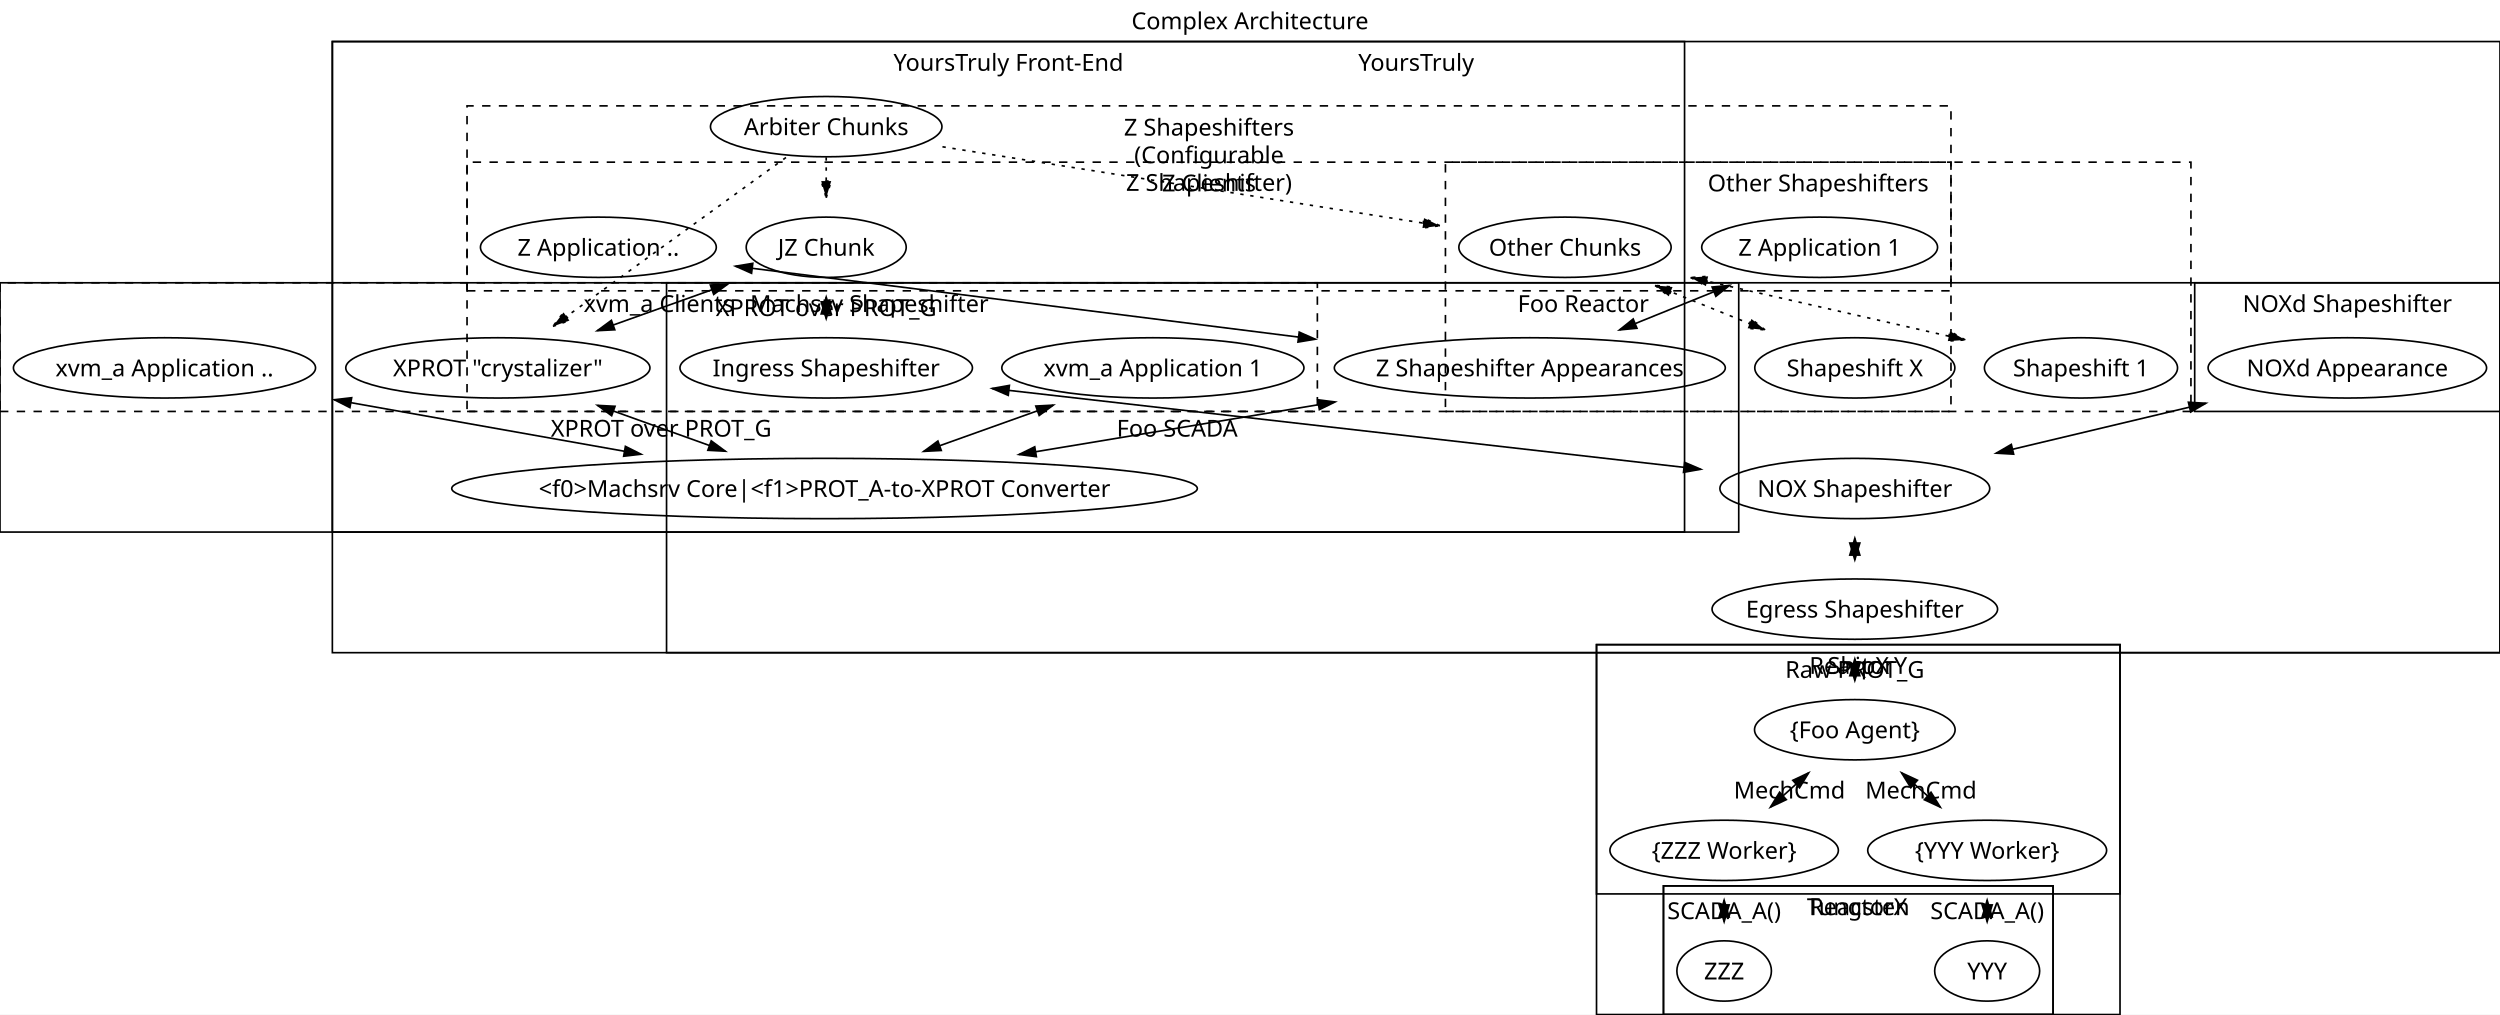
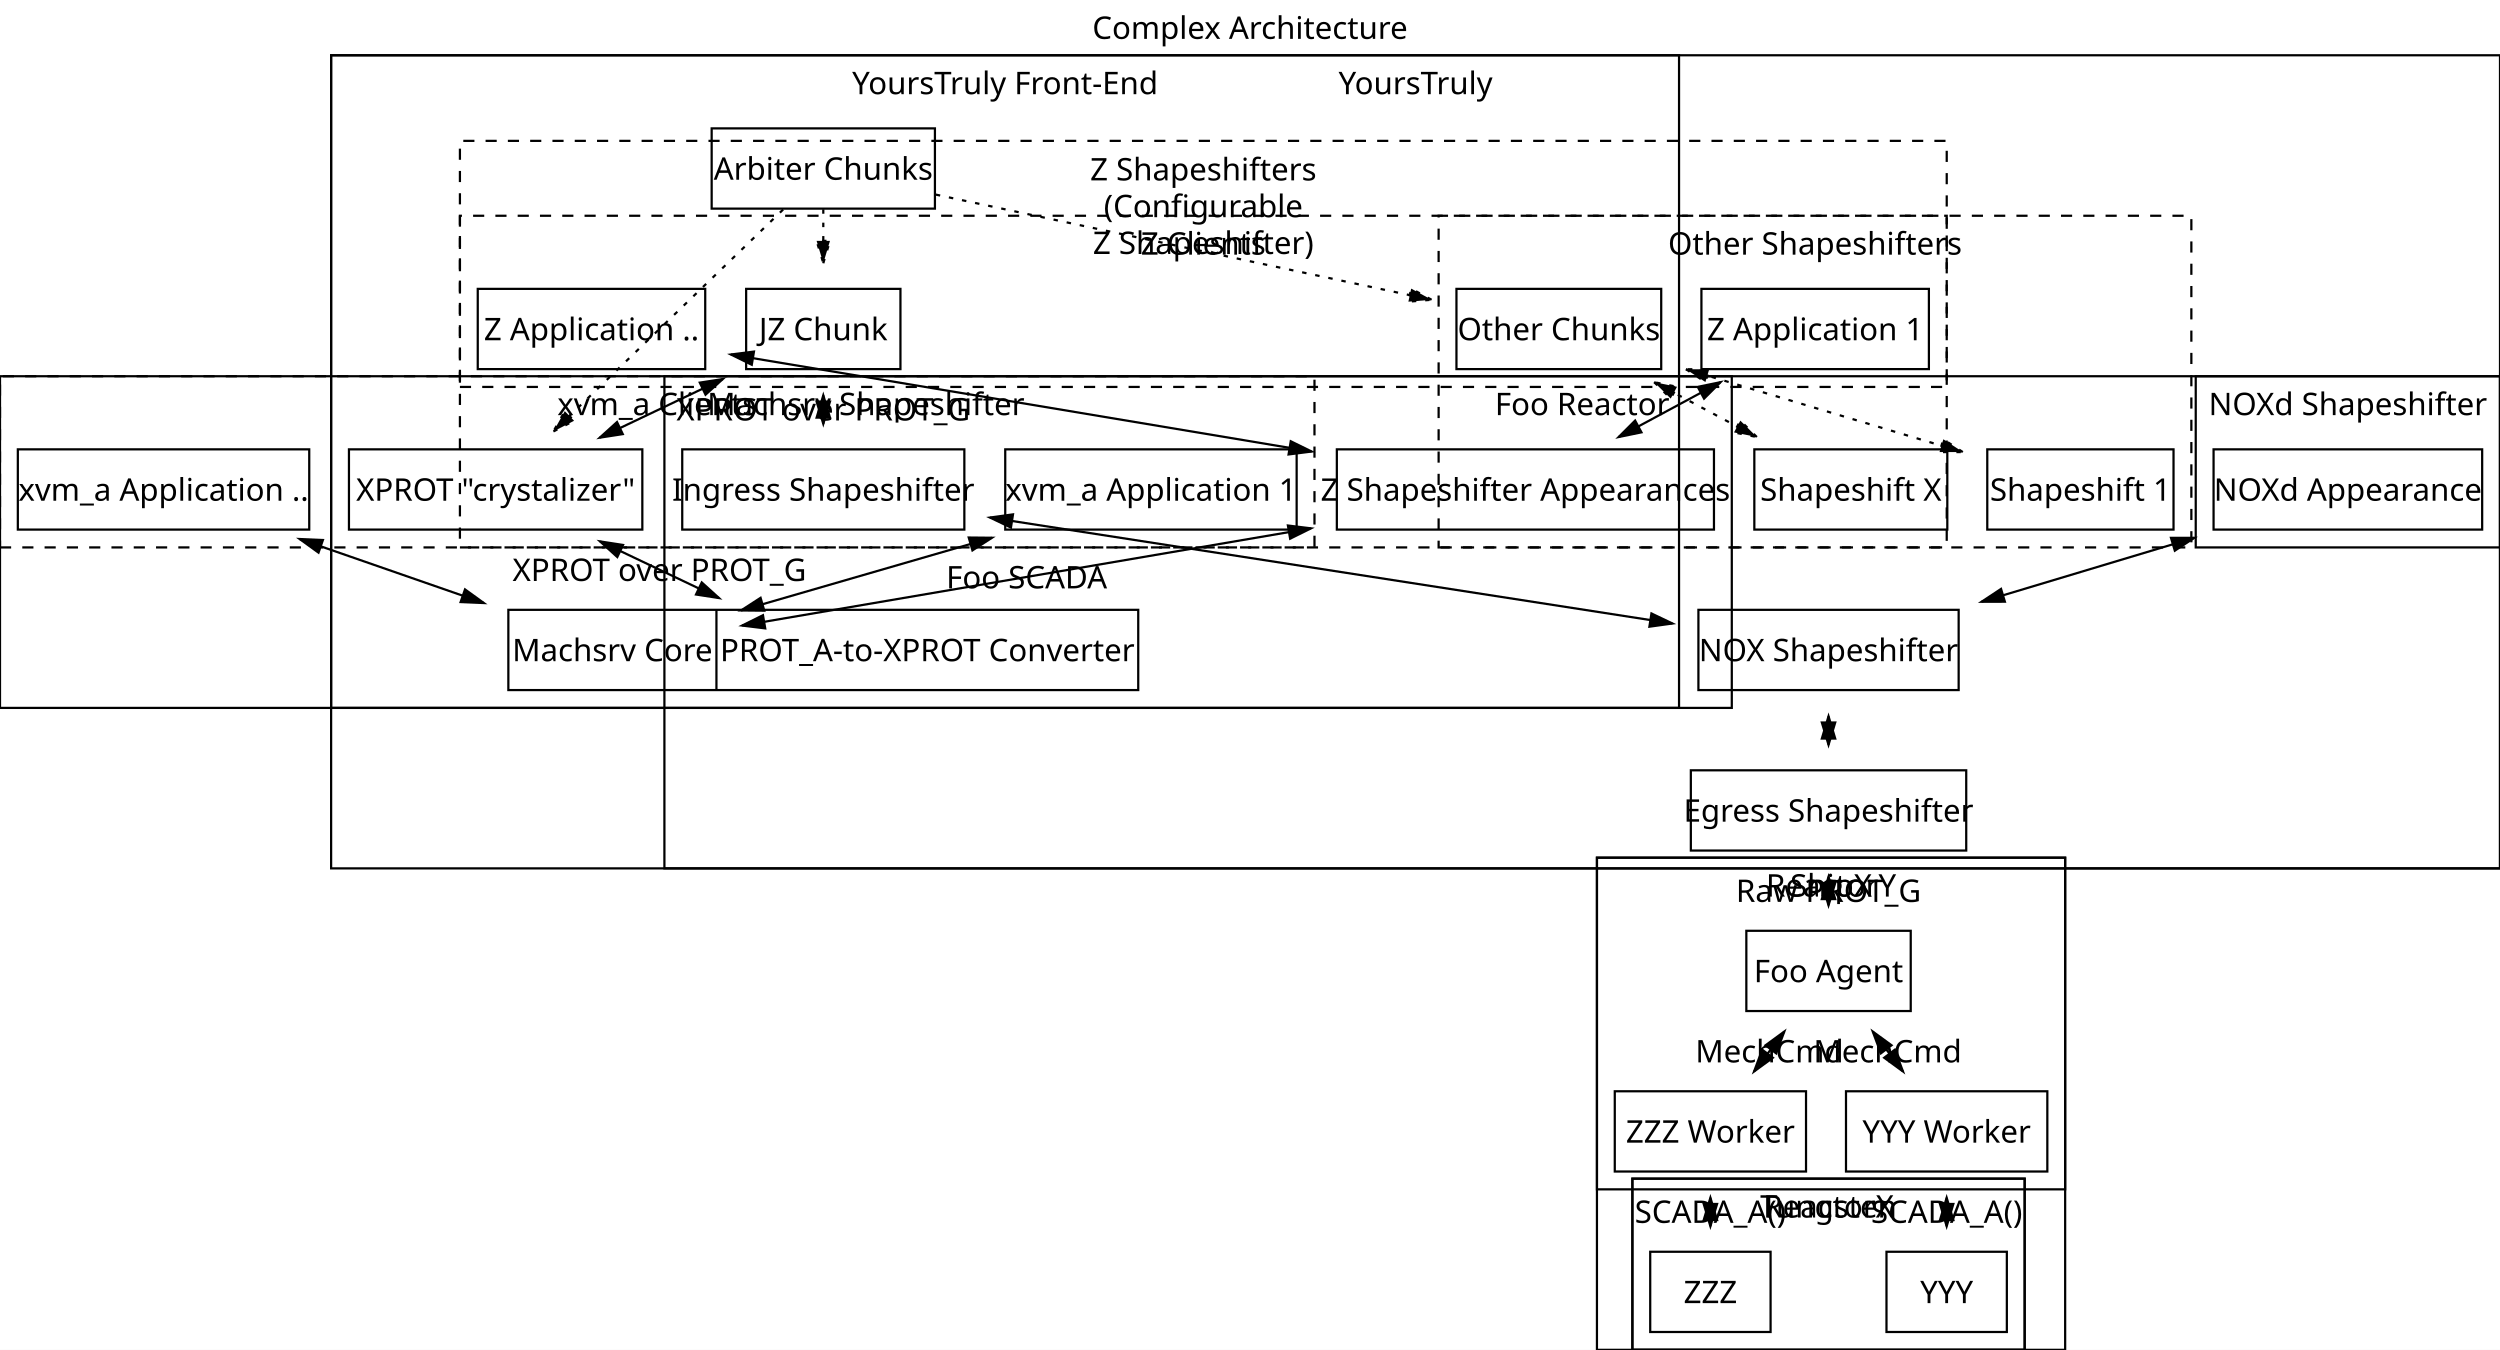
- <svg xmlns="http://www.w3.org/2000/svg" width="1492.307pt" height="605.6pt" viewBox="0 0 1492.307 605.6">
-   <rect x="0" y="0" width="1492.307" height="605.6" fill="white" />
+ <svg xmlns="http://www.w3.org/2000/svg" width="1121.624pt" height="605.6pt" viewBox="0 0 1121.624 605.6">
+   <rect x="0" y="0" width="1121.624" height="605.6" fill="white" />
  <g transform="translate(0 605.6) scale(1 -1)">
-     <rect x="0" y="360" width="786.365" height="76.8" fill="none" stroke="black" stroke-dasharray="5,5" />
-     <text x="393.182" y="-419.35" transform="scale(1 -1)" text-anchor="middle" font-family="Times-Roman" font-size="14" fill="black">xvm_a Clients</text>
-     <rect x="278.786" y="432" width="885.792" height="76.8" fill="none" stroke="black" stroke-dasharray="5,5" />
-     <text x="721.682" y="-491.35" transform="scale(1 -1)" text-anchor="middle" font-family="Times-Roman" font-size="14" fill="black">Z Clients</text>
-     <rect x="278.786" y="360" width="885.792" height="182.4" fill="none" stroke="black" stroke-dasharray="5,5" />
-     <text x="721.682" y="-524.651" transform="scale(1 -1)" text-anchor="middle" font-family="Times-Roman" font-size="14" fill="black">Z Shapeshifters</text>
-     <text x="721.682" y="-508.15" transform="scale(1 -1)" text-anchor="middle" font-family="Times-Roman" font-size="14" fill="black">(Configurable</text>
-     <text x="721.682" y="-491.65" transform="scale(1 -1)" text-anchor="middle" font-family="Times-Roman" font-size="14" fill="black">Z Shapeshifter)</text>
-     <rect x="0" y="288" width="1037.89" height="148.8" fill="none" stroke="black" />
-     <text x="518.945" y="-419.35" transform="scale(1 -1)" text-anchor="middle" font-family="Times-Roman" font-size="14" fill="black">Machsrv Shapeshifter</text>
-     <rect x="1310.058" y="360" width="182.249" height="76.8" fill="none" stroke="black" />
-     <text x="1401.182" y="-419.35" transform="scale(1 -1)" text-anchor="middle" font-family="Times-Roman" font-size="14" fill="black">NOXd Shapeshifter</text>
-     <rect x="198.391" y="216" width="1293.916" height="364.8" fill="none" stroke="black" />
-     <text x="845.349" y="-563.35" transform="scale(1 -1)" text-anchor="middle" font-family="Times-Roman" font-size="14" fill="black">YoursTruly</text>
-     <rect x="397.878" y="216" width="1094.429" height="220.8" fill="none" stroke="black" />
-     <text x="945.092" y="-419.35" transform="scale(1 -1)" text-anchor="middle" font-family="Times-Roman" font-size="14" fill="black">Foo Reactor</text>
-     <rect x="198.391" y="288" width="807.158" height="292.8" fill="none" stroke="black" />
-     <text x="601.97" y="-563.35" transform="scale(1 -1)" text-anchor="middle" font-family="Times-Roman" font-size="14" fill="black">YoursTruly Front-End</text>
-     <rect x="862.816" y="360" width="445.005" height="148.8" fill="none" stroke="black" stroke-dasharray="5,5" />
-     <text x="1085.319" y="-491.35" transform="scale(1 -1)" text-anchor="middle" font-family="Times-Roman" font-size="14" fill="black">Other Shapeshifters</text>
-     <rect x="952.999" y="0" width="312.489" height="220.8" fill="none" stroke="black" />
-     <text x="1109.243" y="-203.35" transform="scale(1 -1)" text-anchor="middle" font-family="Times-Roman" font-size="14" fill="black">ShipX</text>
-     <rect x="992.965" y="0" width="232.556" height="76.8" fill="none" stroke="black" />
-     <text x="1109.243" y="-59.35" transform="scale(1 -1)" text-anchor="middle" font-family="Times-Roman" font-size="14" fill="black">ReactorX</text>
-     <rect x="992.965" y="0" width="232.556" height="76.8" fill="none" stroke="black" />
-     <text x="1109.243" y="-59.35" transform="scale(1 -1)" text-anchor="middle" font-family="Times-Roman" font-size="14" fill="black">Tungsten</text>
-     <rect x="952.999" y="72" width="312.489" height="148.8" fill="none" stroke="black" />
-     <text x="1109.243" y="-203.35" transform="scale(1 -1)" text-anchor="middle" font-family="Times-Roman" font-size="14" fill="black">ReactorY</text>
-     <path d="M 1032.384 435.232 C 1011.492 426.779 987.617 417.118 966.747 408.674" fill="none" stroke="black" />
-     <polygon points="966.747,408.674 977.143,409.644 974.892,415.206" fill="black" stroke="black" />
-     <polygon points="1032.384,435.232 1021.989,434.262 1024.239,428.7" fill="black" stroke="black" />
-     <path d="M 439.075 446.69 C 530.19 435.218 678.577 416.537 785.084 403.127" fill="none" stroke="black" />
-     <polygon points="785.084,403.127 775.537,407.353 774.788,401.4" fill="black" stroke="black" />
-     <polygon points="439.075,446.69 448.622,442.464 449.372,448.417" fill="black" stroke="black" />
-     <path d="M 796.922 365.669 C 738.152 355.898 667.032 344.072 608.284 334.304" fill="none" stroke="black" />
-     <polygon points="608.284,334.304 618.64,332.985 617.656,338.904" fill="black" stroke="black" />
-     <polygon points="796.922,365.669 786.565,366.988 787.549,361.07" fill="black" stroke="black" />
-     <text x="702.682" y="-344.95" transform="scale(1 -1)" text-anchor="middle" font-family="Times-Roman" font-size="14" fill="black">Foo SCADA</text>
-     <path d="M 628.723 363.764 C 604.228 355.016 575.912 344.904 551.439 336.163" fill="none" stroke="black" />
-     <polygon points="551.439,336.163 561.865,336.701 559.847,342.352" fill="black" stroke="black" />
-     <polygon points="628.723,363.764 618.296,363.226 620.314,357.576" fill="black" stroke="black" />
-     <path d="M 199.552 366.99 C 255.617 357.029 325.325 344.645 382.64 334.462" fill="none" stroke="black" />
-     <polygon points="382.64,334.462 373.319,339.165 372.27,333.257" fill="black" stroke="black" />
-     <polygon points="199.552,366.99 208.873,362.287 209.923,368.195" fill="black" stroke="black" />
-     <path d="M 592.259 373.705 C 709.048 360.39 901.576 338.441 1015.193 325.487" fill="none" stroke="black" />
-     <polygon points="1015.193,325.487 1005.598,329.601 1004.918,323.639" fill="black" stroke="black" />
-     <polygon points="592.259,373.705 601.855,369.591 602.534,375.553" fill="black" stroke="black" />
-     <path d="M 1107.182 284.24 C 1107.182 280.012 1107.182 275.659 1107.182 271.438" fill="none" stroke="black" />
-     <polygon points="1107.182,271.438 1110.182,281.438 1104.182,281.438" fill="black" stroke="black" />
-     <polygon points="1107.182,284.24 1104.182,274.24 1110.182,274.24" fill="black" stroke="black" />
-     <path d="M 1316.719 364.89 C 1277.442 355.538 1230.843 344.443 1191.575 335.093" fill="none" stroke="black" />
-     <polygon points="1191.575,335.093 1201.998,334.491 1200.608,340.328" fill="black" stroke="black" />
-     <polygon points="1316.719,364.89 1306.297,365.492 1307.686,359.655" fill="black" stroke="black" />
-     <path d="M 469.149 511.588 C 434.229 486.289 369.352 439.286 330.039 410.804" fill="none" stroke="black" stroke-dasharray="2,4" />
-     <polygon points="330.039,410.804 339.897,414.242 336.377,419.101" fill="black" stroke="black" stroke-dasharray="2,4" />
-     <path d="M 493.182 511.697 C 493.182 504.407 493.182 495.726 493.182 487.536" fill="none" stroke="black" stroke-dasharray="2,4" />
-     <polygon points="493.182,487.536 496.182,497.536 490.182,497.536" fill="black" stroke="black" stroke-dasharray="2,4" />
-     <path d="M 562.574 517.985 C 643.392 505.157 776.393 484.046 859.436 470.864" fill="none" stroke="black" stroke-dasharray="2,4" />
-     <polygon points="859.436,470.864 850.03,475.395 849.089,469.469" fill="black" stroke="black" stroke-dasharray="2,4" />
-     <path d="M 493.182 428.24 C 493.182 424.012 493.182 419.659 493.182 415.438" fill="none" stroke="black" />
-     <polygon points="493.182,415.438 496.182,425.438 490.182,425.438" fill="black" stroke="black" />
-     <polygon points="493.182,428.24 490.182,418.24 496.182,418.24" fill="black" stroke="black" />
-     <text x="493.182" y="-416.95" transform="scale(1 -1)" text-anchor="middle" font-family="Times-Roman" font-size="14" fill="black">XPROT over PROT_G</text>
-     <path d="M 434.433 436.018 C 409.814 427.226 381.237 417.019 356.552 408.204" fill="none" stroke="black" />
-     <polygon points="356.552,408.204 366.979,408.742 364.961,414.392" fill="black" stroke="black" />
-     <polygon points="434.433,436.018 424.007,435.48 426.025,429.829" fill="black" stroke="black" />
-     <path d="M 356.709 363.632 C 380.9 354.947 408.788 344.936 432.95 336.263" fill="none" stroke="black" />
-     <polygon points="432.95,336.263 424.551,342.465 422.524,336.818" fill="black" stroke="black" />
-     <polygon points="356.709,363.632 365.107,357.429 367.134,363.076" fill="black" stroke="black" />
-     <text x="394.682" y="-344.95" transform="scale(1 -1)" text-anchor="middle" font-family="Times-Roman" font-size="14" fill="black">XPROT over PROT_G</text>
-     <path d="M 1009.214 439.947 C 1059.196 428.588 1124.393 413.77 1173.101 402.7" fill="none" stroke="black" stroke-dasharray="2,4" />
-     <polygon points="1173.101,402.7 1164.014,407.842 1162.685,401.991" fill="black" stroke="black" stroke-dasharray="2,4" />
-     <polygon points="1009.214,439.947 1018.3,434.806 1019.63,440.657" fill="black" stroke="black" stroke-dasharray="2,4" />
-     <path d="M 987.981 435.232 C 1008.872 426.779 1032.748 417.118 1053.617 408.674" fill="none" stroke="black" stroke-dasharray="2,4" />
-     <polygon points="1053.617,408.674 1045.473,415.206 1043.222,409.644" fill="black" stroke="black" stroke-dasharray="2,4" />
-     <polygon points="987.981,435.232 996.126,428.7 998.376,434.262" fill="black" stroke="black" stroke-dasharray="2,4" />
-     <path d="M 1079.612 144.257 C 1072.224 137.628 1064.237 130.459 1056.845 123.825" fill="none" stroke="black" />
-     <polygon points="1056.845,123.825 1066.291,128.272 1062.283,132.737" fill="black" stroke="black" />
-     <polygon points="1079.612,144.257 1070.166,139.811 1074.173,135.345" fill="black" stroke="black" />
-     <text x="1068.182" y="-128.95" transform="scale(1 -1)" text-anchor="middle" font-family="Times-Roman" font-size="14" fill="black">MechCmd</text>
-     <path d="M 1135.106 144.257 C 1142.588 137.628 1150.678 130.459 1158.165 123.825" fill="none" stroke="black" />
-     <polygon points="1158.165,123.825 1152.67,132.702 1148.691,128.212" fill="black" stroke="black" />
-     <polygon points="1135.106,144.257 1140.601,135.38 1144.581,139.871" fill="black" stroke="black" />
-     <text x="1146.682" y="-128.95" transform="scale(1 -1)" text-anchor="middle" font-family="Times-Roman" font-size="14" fill="black">MechCmd</text>
-     <path d="M 1029.182 68.24 C 1029.182 64.012 1029.182 59.659 1029.182 55.438" fill="none" stroke="black" />
-     <polygon points="1029.182,55.438 1032.182,65.438 1026.182,65.438" fill="black" stroke="black" />
-     <polygon points="1029.182,68.24 1026.182,58.24 1032.182,58.24" fill="black" stroke="black" />
-     <text x="1029.182" y="-56.95" transform="scale(1 -1)" text-anchor="middle" font-family="Times-Roman" font-size="14" fill="black">SCADA_A()</text>
-     <path d="M 1186.182 68.24 C 1186.182 64.012 1186.182 59.659 1186.182 55.438" fill="none" stroke="black" />
-     <polygon points="1186.182,55.438 1189.182,65.438 1183.182,65.438" fill="black" stroke="black" />
-     <polygon points="1186.182,68.24 1183.182,58.24 1189.182,58.24" fill="black" stroke="black" />
-     <text x="1186.182" y="-56.95" transform="scale(1 -1)" text-anchor="middle" font-family="Times-Roman" font-size="14" fill="black">SCADA_A()</text>
-     <path d="M 1107.182 212.24 C 1107.182 208.012 1107.182 203.659 1107.182 199.438" fill="none" stroke="black" />
-     <polygon points="1107.182,199.438 1110.182,209.438 1104.182,209.438" fill="black" stroke="black" />
-     <polygon points="1107.182,212.24 1104.182,202.24 1110.182,202.24" fill="black" stroke="black" />
-     <text x="1107.182" y="-200.95" transform="scale(1 -1)" text-anchor="middle" font-family="Times-Roman" font-size="14" fill="black">Raw PROT_G</text>
-     <ellipse cx="98.182" cy="386" rx="90.182" ry="18" fill="none" stroke="black" />
-     <text x="98.182" y="-380.95" transform="scale(1 -1)" text-anchor="middle" font-family="Times-Roman" font-size="14" fill="black">xvm_a Application ..</text>
-     <ellipse cx="688.182" cy="386" rx="90.182" ry="18" fill="none" stroke="black" />
-     <text x="688.182" y="-380.95" transform="scale(1 -1)" text-anchor="middle" font-family="Times-Roman" font-size="14" fill="black">xvm_a Application 1</text>
-     <ellipse cx="357.182" cy="458" rx="70.396" ry="18" fill="none" stroke="black" />
-     <text x="357.182" y="-452.95" transform="scale(1 -1)" text-anchor="middle" font-family="Times-Roman" font-size="14" fill="black">Z Application ..</text>
-     <ellipse cx="1086.182" cy="458" rx="70.396" ry="18" fill="none" stroke="black" />
-     <text x="1086.182" y="-452.95" transform="scale(1 -1)" text-anchor="middle" font-family="Times-Roman" font-size="14" fill="black">Z Application 1</text>
-     <ellipse cx="913.182" cy="386" rx="116.708" ry="18" fill="none" stroke="black" />
-     <text x="913.182" y="-380.95" transform="scale(1 -1)" text-anchor="middle" font-family="Times-Roman" font-size="14" fill="black">Z Shapeshifter Appearances</text>
-     <ellipse cx="492.182" cy="314" rx="222.53" ry="18" fill="none" stroke="black" />
-     <text x="492.182" y="-308.95" transform="scale(1 -1)" text-anchor="middle" font-family="Times-Roman" font-size="14" fill="black">&lt;f0&gt;Machsrv Core|&lt;f1&gt;PROT_A-to-XPROT Converter</text>
-     <ellipse cx="1401.182" cy="386" rx="83.124" ry="18" fill="none" stroke="black" />
-     <text x="1401.182" y="-380.95" transform="scale(1 -1)" text-anchor="middle" font-family="Times-Roman" font-size="14" fill="black">NOXd Appearance</text>
-     <ellipse cx="493.182" cy="386" rx="87.305" ry="18" fill="none" stroke="black" />
-     <text x="493.182" y="-380.95" transform="scale(1 -1)" text-anchor="middle" font-family="Times-Roman" font-size="14" fill="black">Ingress Shapeshifter</text>
-     <ellipse cx="1107.182" cy="314" rx="80.538" ry="18" fill="none" stroke="black" />
-     <text x="1107.182" y="-308.95" transform="scale(1 -1)" text-anchor="middle" font-family="Times-Roman" font-size="14" fill="black">NOX Shapeshifter</text>
-     <ellipse cx="1107.182" cy="242" rx="85.224" ry="18" fill="none" stroke="black" />
-     <text x="1107.182" y="-236.95" transform="scale(1 -1)" text-anchor="middle" font-family="Times-Roman" font-size="14" fill="black">Egress Shapeshifter</text>
-     <ellipse cx="934.182" cy="458" rx="63.366" ry="18" fill="none" stroke="black" />
-     <text x="934.182" y="-452.95" transform="scale(1 -1)" text-anchor="middle" font-family="Times-Roman" font-size="14" fill="black">Other Chunks</text>
-     <ellipse cx="297.182" cy="386" rx="90.792" ry="18" fill="none" stroke="black" />
-     <text x="297.182" y="-380.95" transform="scale(1 -1)" text-anchor="middle" font-family="Times-Roman" font-size="14" fill="black">XPROT "crystalizer"</text>
-     <ellipse cx="493.182" cy="458" rx="47.751" ry="18" fill="none" stroke="black" />
-     <text x="493.182" y="-452.95" transform="scale(1 -1)" text-anchor="middle" font-family="Times-Roman" font-size="14" fill="black">JZ Chunk</text>
-     <ellipse cx="493.182" cy="530" rx="69.093" ry="18" fill="none" stroke="black" />
-     <text x="493.182" y="-524.95" transform="scale(1 -1)" text-anchor="middle" font-family="Times-Roman" font-size="14" fill="black">Arbiter Chunks</text>
-     <ellipse cx="1107.182" cy="386" rx="59.72" ry="18" fill="none" stroke="black" />
-     <text x="1107.182" y="-380.95" transform="scale(1 -1)" text-anchor="middle" font-family="Times-Roman" font-size="14" fill="black">Shapeshift X</text>
-     <ellipse cx="1242.182" cy="386" rx="57.639" ry="18" fill="none" stroke="black" />
-     <text x="1242.182" y="-380.95" transform="scale(1 -1)" text-anchor="middle" font-family="Times-Roman" font-size="14" fill="black">Shapeshift 1</text>
-     <ellipse cx="1029.182" cy="26" rx="28.217" ry="18" fill="none" stroke="black" />
-     <text x="1029.182" y="-20.95" transform="scale(1 -1)" text-anchor="middle" font-family="Times-Roman" font-size="14" fill="black">ZZZ</text>
-     <ellipse cx="1186.182" cy="26" rx="31.338" ry="18" fill="none" stroke="black" />
-     <text x="1186.182" y="-20.95" transform="scale(1 -1)" text-anchor="middle" font-family="Times-Roman" font-size="14" fill="black">YYY</text>
-     <ellipse cx="1029.182" cy="98" rx="68.184" ry="18" fill="none" stroke="black" />
-     <text x="1029.182" y="-92.95" transform="scale(1 -1)" text-anchor="middle" font-family="Times-Roman" font-size="14" fill="black">{ZZZ Worker}</text>
-     <ellipse cx="1186.182" cy="98" rx="71.305" ry="18" fill="none" stroke="black" />
-     <text x="1186.182" y="-92.95" transform="scale(1 -1)" text-anchor="middle" font-family="Times-Roman" font-size="14" fill="black">{YYY Worker}</text>
-     <ellipse cx="1107.182" cy="170" rx="59.87" ry="18" fill="none" stroke="black" />
-     <text x="1107.182" y="-164.95" transform="scale(1 -1)" text-anchor="middle" font-family="Times-Roman" font-size="14" fill="black">{Foo Agent}</text>
-     <text x="746.153" y="-588.15" transform="scale(1 -1)" text-anchor="middle" font-family="Times-Roman" font-size="14" fill="black">Complex Architecture</text>
+     <rect x="0" y="360" width="589.74" height="76.8" fill="none" stroke="black" stroke-dasharray="5,5" />
+     <text x="294.87" y="-419.35" transform="scale(1 -1)" text-anchor="middle" font-family="Times-Roman" font-size="14" fill="black">xvm_a Clients</text>
+     <rect x="206.343" y="432" width="667.055" height="76.8" fill="none" stroke="black" stroke-dasharray="5,5" />
+     <text x="539.87" y="-491.35" transform="scale(1 -1)" text-anchor="middle" font-family="Times-Roman" font-size="14" fill="black">Z Clients</text>
+     <rect x="206.343" y="360" width="667.055" height="182.4" fill="none" stroke="black" stroke-dasharray="5,5" />
+     <text x="539.87" y="-524.651" transform="scale(1 -1)" text-anchor="middle" font-family="Times-Roman" font-size="14" fill="black">Z Shapeshifters</text>
+     <text x="539.87" y="-508.15" transform="scale(1 -1)" text-anchor="middle" font-family="Times-Roman" font-size="14" fill="black">(Configurable</text>
+     <text x="539.87" y="-491.65" transform="scale(1 -1)" text-anchor="middle" font-family="Times-Roman" font-size="14" fill="black">Z Shapeshifter)</text>
+     <rect x="0" y="288" width="776.968" height="148.8" fill="none" stroke="black" />
+     <text x="388.484" y="-419.35" transform="scale(1 -1)" text-anchor="middle" font-family="Times-Roman" font-size="14" fill="black">Machsrv Shapeshifter</text>
+     <rect x="985.116" y="360" width="136.508" height="76.8" fill="none" stroke="black" />
+     <text x="1053.37" y="-419.35" transform="scale(1 -1)" text-anchor="middle" font-family="Times-Roman" font-size="14" fill="black">NOXd Shapeshifter</text>
+     <rect x="148.558" y="216" width="973.066" height="364.8" fill="none" stroke="black" />
+     <text x="635.091" y="-563.35" transform="scale(1 -1)" text-anchor="middle" font-family="Times-Roman" font-size="14" fill="black">YoursTruly</text>
+     <rect x="298.086" y="216" width="823.539" height="220.8" fill="none" stroke="black" />
+     <text x="709.855" y="-419.35" transform="scale(1 -1)" text-anchor="middle" font-family="Times-Roman" font-size="14" fill="black">Foo Reactor</text>
+     <rect x="148.558" y="288" width="604.744" height="292.8" fill="none" stroke="black" />
+     <text x="450.93" y="-563.35" transform="scale(1 -1)" text-anchor="middle" font-family="Times-Roman" font-size="14" fill="black">YoursTruly Front-End</text>
+     <rect x="645.438" y="360" width="337.713" height="148.8" fill="none" stroke="black" stroke-dasharray="5,5" />
+     <text x="814.295" y="-491.35" transform="scale(1 -1)" text-anchor="middle" font-family="Times-Roman" font-size="14" fill="black">Other Shapeshifters</text>
+     <rect x="716.468" y="0" width="210.066" height="220.8" fill="none" stroke="black" />
+     <text x="821.501" y="-203.35" transform="scale(1 -1)" text-anchor="middle" font-family="Times-Roman" font-size="14" fill="black">ShipX</text>
+     <rect x="732.37" y="0" width="176" height="76.8" fill="none" stroke="black" />
+     <text x="820.37" y="-59.35" transform="scale(1 -1)" text-anchor="middle" font-family="Times-Roman" font-size="14" fill="black">ReactorX</text>
+     <rect x="732.37" y="0" width="176" height="76.8" fill="none" stroke="black" />
+     <text x="820.37" y="-59.35" transform="scale(1 -1)" text-anchor="middle" font-family="Times-Roman" font-size="14" fill="black">Tungsten</text>
+     <rect x="716.468" y="72" width="210.066" height="148.8" fill="none" stroke="black" />
+     <text x="821.501" y="-203.35" transform="scale(1 -1)" text-anchor="middle" font-family="Times-Roman" font-size="14" fill="black">ReactorY</text>
+     <path d="M 771.909 434.136 C 757.243 426.239 740.83 417.401 726.214 409.531" fill="none" stroke="black" />
+     <polygon points="726.214,409.531 736.441,411.631 733.596,416.914" fill="black" stroke="black" />
+     <polygon points="771.909,434.136 761.682,432.037 764.527,426.754" fill="black" stroke="black" />
+     <path d="M 327.913 446.551 C 396.825 435.039 508.477 416.385 588.464 403.023" fill="none" stroke="black" />
+     <polygon points="588.464,403.023 579.095,407.629 578.106,401.711" fill="black" stroke="black" />
+     <polygon points="327.913,446.551 337.282,441.945 338.27,447.863" fill="black" stroke="black" />
+     <path d="M 588.173 368.561 C 509.005 355.032 399.372 336.297 332.958 324.947" fill="none" stroke="black" />
+     <polygon points="332.958,324.947 343.321,323.674 342.31,329.589" fill="black" stroke="black" />
+     <polygon points="588.173,368.561 577.81,369.833 578.821,363.919" fill="black" stroke="black" />
+     <text x="460.601" y="-341.618" transform="scale(1 -1)" text-anchor="middle" font-family="Times-Roman" font-size="14" fill="black">Foo SCADA</text>
+     <path d="M 445.054 364.339 C 409.17 353.943 366.242 341.506 332.463 331.72" fill="none" stroke="black" />
+     <polygon points="332.463,331.72 342.903,331.621 341.234,337.384" fill="black" stroke="black" />
+     <polygon points="445.054,364.339 434.614,364.438 436.284,358.675" fill="black" stroke="black" />
+     <path d="M 134.444 363.771 C 160.695 354.646 191.221 344.035 217.084 335.045" fill="none" stroke="black" />
+     <polygon points="217.084,335.045 208.623,341.162 206.653,335.495" fill="black" stroke="black" />
+     <polygon points="134.444,363.771 142.904,357.654 144.874,363.321" fill="black" stroke="black" />
+     <path d="M 444.139 373.395 C 529.261 360.183 667.242 338.767 750.341 325.869" fill="none" stroke="black" />
+     <polygon points="750.341,325.869 740.919,330.368 739.999,324.439" fill="black" stroke="black" />
+     <polygon points="444.139,373.395 453.561,368.897 454.481,374.826" fill="black" stroke="black" />
+     <path d="M 820.37 284.24 C 820.37 280.012 820.37 275.659 820.37 271.438" fill="none" stroke="black" />
+     <polygon points="820.37,271.438 823.37,281.438 817.37,281.438" fill="black" stroke="black" />
+     <polygon points="820.37,284.24 817.37,274.24 823.37,274.24" fill="black" stroke="black" />
+     <path d="M 984.447 364.294 C 954.346 355.25 919.129 344.67 889.055 335.635" fill="none" stroke="black" />
+     <polygon points="889.055,335.635 899.495,335.639 897.769,341.385" fill="black" stroke="black" />
+     <polygon points="984.447,364.294 974.007,364.289 975.733,358.543" fill="black" stroke="black" />
+     <path d="M 351.345 511.588 C 325.527 486.648 277.876 440.618 248.281 412.03" fill="none" stroke="black" stroke-dasharray="2,4" />
+     <polygon points="248.281,412.03 257.558,416.82 253.389,421.135" fill="black" stroke="black" stroke-dasharray="2,4" />
+     <path d="M 369.37 511.697 C 369.37 504.407 369.37 495.726 369.37 487.536" fill="none" stroke="black" stroke-dasharray="2,4" />
+     <polygon points="369.37,487.536 372.37,497.536 366.37,497.536" fill="black" stroke="black" stroke-dasharray="2,4" />
+     <path d="M 419.849 518.292 C 479.804 505.575 579.565 484.413 642.28 471.11" fill="none" stroke="black" stroke-dasharray="2,4" />
+     <polygon points="642.28,471.11 633.12,476.12 631.875,470.25" fill="black" stroke="black" stroke-dasharray="2,4" />
+     <path d="M 369.37 428.24 C 369.37 424.012 369.37 419.659 369.37 415.438" fill="none" stroke="black" />
+     <polygon points="369.37,415.438 372.37,425.438 366.37,425.438" fill="black" stroke="black" />
+     <polygon points="369.37,428.24 366.37,418.24 372.37,418.24" fill="black" stroke="black" />
+     <text x="369.37" y="-416.95" transform="scale(1 -1)" text-anchor="middle" font-family="Times-Roman" font-size="14" fill="black">XPROT over PROT_G</text>
+     <path d="M 324.275 435.526 C 306.776 427.193 286.738 417.651 269.088 409.246" fill="none" stroke="black" />
+     <polygon points="269.088,409.246 279.406,410.837 276.827,416.254" fill="black" stroke="black" />
+     <polygon points="324.275,435.526 313.957,433.935 316.536,428.518" fill="black" stroke="black" />
+     <path d="M 269.209 362.696 C 286.262 354.575 305.53 345.4 322.58 337.281" fill="none" stroke="black" />
+     <polygon points="322.58,337.281 314.841,344.289 312.261,338.872" fill="black" stroke="black" />
+     <polygon points="269.209,362.696 276.947,355.688 279.527,361.105" fill="black" stroke="black" />
+     <text x="295.87" y="-344.95" transform="scale(1 -1)" text-anchor="middle" font-family="Times-Roman" font-size="14" fill="black">XPROT over PROT_G</text>
+     <path d="M 756.402 439.939 C 794.276 428.609 843.64 413.842 880.607 402.784" fill="none" stroke="black" stroke-dasharray="2,4" />
+     <polygon points="880.607,402.784 871.886,408.524 870.166,402.776" fill="black" stroke="black" stroke-dasharray="2,4" />
+     <polygon points="756.402,439.939 765.123,434.199 766.842,439.947" fill="black" stroke="black" stroke-dasharray="2,4" />
+     <path d="M 742.158 434.136 C 756.937 426.239 773.476 417.401 788.205 409.531" fill="none" stroke="black" stroke-dasharray="2,4" />
+     <polygon points="788.205,409.531 780.799,416.89 777.971,411.598" fill="black" stroke="black" stroke-dasharray="2,4" />
+     <polygon points="742.158,434.136 749.564,426.778 752.392,432.069" fill="black" stroke="black" stroke-dasharray="2,4" />
+     <path d="M 800.531 142.797 C 796.096 136.939 791.395 130.73 786.969 124.886" fill="none" stroke="black" />
+     <polygon points="786.969,124.886 795.398,131.047 790.614,134.669" fill="black" stroke="black" />
+     <polygon points="800.531,142.797 792.102,136.635 796.886,133.013" fill="black" stroke="black" />
+     <text x="793.87" y="-128.95" transform="scale(1 -1)" text-anchor="middle" font-family="Times-Roman" font-size="14" fill="black">MechCmd</text>
+     <path d="M 840.21 142.797 C 844.645 136.939 849.346 130.73 853.771 124.886" fill="none" stroke="black" />
+     <polygon points="853.771,124.886 850.126,134.669 845.343,131.047" fill="black" stroke="black" />
+     <polygon points="840.21,142.797 843.854,133.013 848.638,136.635" fill="black" stroke="black" />
+     <text x="846.87" y="-128.95" transform="scale(1 -1)" text-anchor="middle" font-family="Times-Roman" font-size="14" fill="black">MechCmd</text>
+     <path d="M 767.37 68.24 C 767.37 64.012 767.37 59.659 767.37 55.438" fill="none" stroke="black" />
+     <polygon points="767.37,55.438 770.37,65.438 764.37,65.438" fill="black" stroke="black" />
+     <polygon points="767.37,68.24 764.37,58.24 770.37,58.24" fill="black" stroke="black" />
+     <text x="767.37" y="-56.95" transform="scale(1 -1)" text-anchor="middle" font-family="Times-Roman" font-size="14" fill="black">SCADA_A()</text>
+     <path d="M 873.37 68.24 C 873.37 64.012 873.37 59.659 873.37 55.438" fill="none" stroke="black" />
+     <polygon points="873.37,55.438 876.37,65.438 870.37,65.438" fill="black" stroke="black" />
+     <polygon points="873.37,68.24 870.37,58.24 876.37,58.24" fill="black" stroke="black" />
+     <text x="873.37" y="-56.95" transform="scale(1 -1)" text-anchor="middle" font-family="Times-Roman" font-size="14" fill="black">SCADA_A()</text>
+     <path d="M 820.37 212.24 C 820.37 208.012 820.37 203.659 820.37 199.438" fill="none" stroke="black" />
+     <polygon points="820.37,199.438 823.37,209.438 817.37,209.438" fill="black" stroke="black" />
+     <polygon points="820.37,212.24 817.37,202.24 823.37,202.24" fill="black" stroke="black" />
+     <text x="820.37" y="-200.95" transform="scale(1 -1)" text-anchor="middle" font-family="Times-Roman" font-size="14" fill="black">Raw PROT_G</text>
+     <rect x="8" y="368" width="130.74" height="36" fill="none" stroke="black" />
+     <text x="73.37" y="-380.95" transform="scale(1 -1)" text-anchor="middle" font-family="Times-Roman" font-size="14" fill="black">xvm_a Application ..</text>
+     <rect x="451" y="368" width="130.74" height="36" fill="none" stroke="black" />
+     <text x="516.37" y="-380.95" transform="scale(1 -1)" text-anchor="middle" font-family="Times-Roman" font-size="14" fill="black">xvm_a Application 1</text>
+     <rect x="214.343" y="440" width="102.055" height="36" fill="none" stroke="black" />
+     <text x="265.37" y="-452.95" transform="scale(1 -1)" text-anchor="middle" font-family="Times-Roman" font-size="14" fill="black">Z Application ..</text>
+     <rect x="763.343" y="440" width="102.055" height="36" fill="none" stroke="black" />
+     <text x="814.37" y="-452.95" transform="scale(1 -1)" text-anchor="middle" font-family="Times-Roman" font-size="14" fill="black">Z Application 1</text>
+     <rect x="599.772" y="368" width="169.196" height="36" fill="none" stroke="black" />
+     <text x="684.37" y="-380.95" transform="scale(1 -1)" text-anchor="middle" font-family="Times-Roman" font-size="14" fill="black">Z Shapeshifter Appearances</text>
+     <rect x="228.072" y="296" width="282.597" height="36" fill="none" stroke="black" />
+     <line x1="321.43" y1="296" x2="321.43" y2="332" stroke="black" />
+     <text x="274.751" y="-308.95" transform="scale(1 -1)" text-anchor="middle" font-family="Times-Roman" font-size="14" fill="black">Machsrv Core</text>
+     <text x="416.05" y="-308.95" transform="scale(1 -1)" text-anchor="middle" font-family="Times-Roman" font-size="14" fill="black">PROT_A-to-XPROT Converter</text>
+     <rect x="993.116" y="368" width="120.508" height="36" fill="none" stroke="black" />
+     <text x="1053.37" y="-380.95" transform="scale(1 -1)" text-anchor="middle" font-family="Times-Roman" font-size="14" fill="black">NOXd Appearance</text>
+     <rect x="306.086" y="368" width="126.569" height="36" fill="none" stroke="black" />
+     <text x="369.37" y="-380.95" transform="scale(1 -1)" text-anchor="middle" font-family="Times-Roman" font-size="14" fill="black">Ingress Shapeshifter</text>
+     <rect x="761.991" y="296" width="116.758" height="36" fill="none" stroke="black" />
+     <text x="820.37" y="-308.95" transform="scale(1 -1)" text-anchor="middle" font-family="Times-Roman" font-size="14" fill="black">NOX Shapeshifter</text>
+     <rect x="758.594" y="224" width="123.552" height="36" fill="none" stroke="black" />
+     <text x="820.37" y="-236.95" transform="scale(1 -1)" text-anchor="middle" font-family="Times-Roman" font-size="14" fill="black">Egress Shapeshifter</text>
+     <rect x="653.438" y="440" width="91.864" height="36" fill="none" stroke="black" />
+     <text x="699.37" y="-452.95" transform="scale(1 -1)" text-anchor="middle" font-family="Times-Roman" font-size="14" fill="black">Other Chunks</text>
+     <rect x="156.558" y="368" width="131.624" height="36" fill="none" stroke="black" />
+     <text x="222.37" y="-380.95" transform="scale(1 -1)" text-anchor="middle" font-family="Times-Roman" font-size="14" fill="black">XPROT "crystalizer"</text>
+     <rect x="334.757" y="440" width="69.226" height="36" fill="none" stroke="black" />
+     <text x="369.37" y="-452.95" transform="scale(1 -1)" text-anchor="middle" font-family="Times-Roman" font-size="14" fill="black">JZ Chunk</text>
+     <rect x="319.287" y="512" width="100.167" height="36" fill="none" stroke="black" />
+     <text x="369.37" y="-524.95" transform="scale(1 -1)" text-anchor="middle" font-family="Times-Roman" font-size="14" fill="black">Arbiter Chunks</text>
+     <rect x="787.081" y="368" width="86.578" height="36" fill="none" stroke="black" />
+     <text x="830.37" y="-380.95" transform="scale(1 -1)" text-anchor="middle" font-family="Times-Roman" font-size="14" fill="black">Shapeshift X</text>
+     <rect x="891.589" y="368" width="83.562" height="36" fill="none" stroke="black" />
+     <text x="933.37" y="-380.95" transform="scale(1 -1)" text-anchor="middle" font-family="Times-Roman" font-size="14" fill="black">Shapeshift 1</text>
+     <rect x="740.37" y="8" width="54" height="36" fill="none" stroke="black" />
+     <text x="767.37" y="-20.95" transform="scale(1 -1)" text-anchor="middle" font-family="Times-Roman" font-size="14" fill="black">ZZZ</text>
+     <rect x="846.37" y="8" width="54" height="36" fill="none" stroke="black" />
+     <text x="873.37" y="-20.95" transform="scale(1 -1)" text-anchor="middle" font-family="Times-Roman" font-size="14" fill="black">YYY</text>
+     <rect x="724.468" y="80" width="85.804" height="36" fill="none" stroke="black" />
+     <text x="767.37" y="-92.95" transform="scale(1 -1)" text-anchor="middle" font-family="Times-Roman" font-size="14" fill="black">ZZZ Worker</text>
+     <rect x="828.206" y="80" width="90.329" height="36" fill="none" stroke="black" />
+     <text x="873.37" y="-92.95" transform="scale(1 -1)" text-anchor="middle" font-family="Times-Roman" font-size="14" fill="black">YYY Worker</text>
+     <rect x="783.495" y="152" width="73.751" height="36" fill="none" stroke="black" />
+     <text x="820.37" y="-164.95" transform="scale(1 -1)" text-anchor="middle" font-family="Times-Roman" font-size="14" fill="black">Foo Agent</text>
+     <text x="560.812" y="-588.15" transform="scale(1 -1)" text-anchor="middle" font-family="Times-Roman" font-size="14" fill="black">Complex Architecture</text>
  </g>
</svg>
